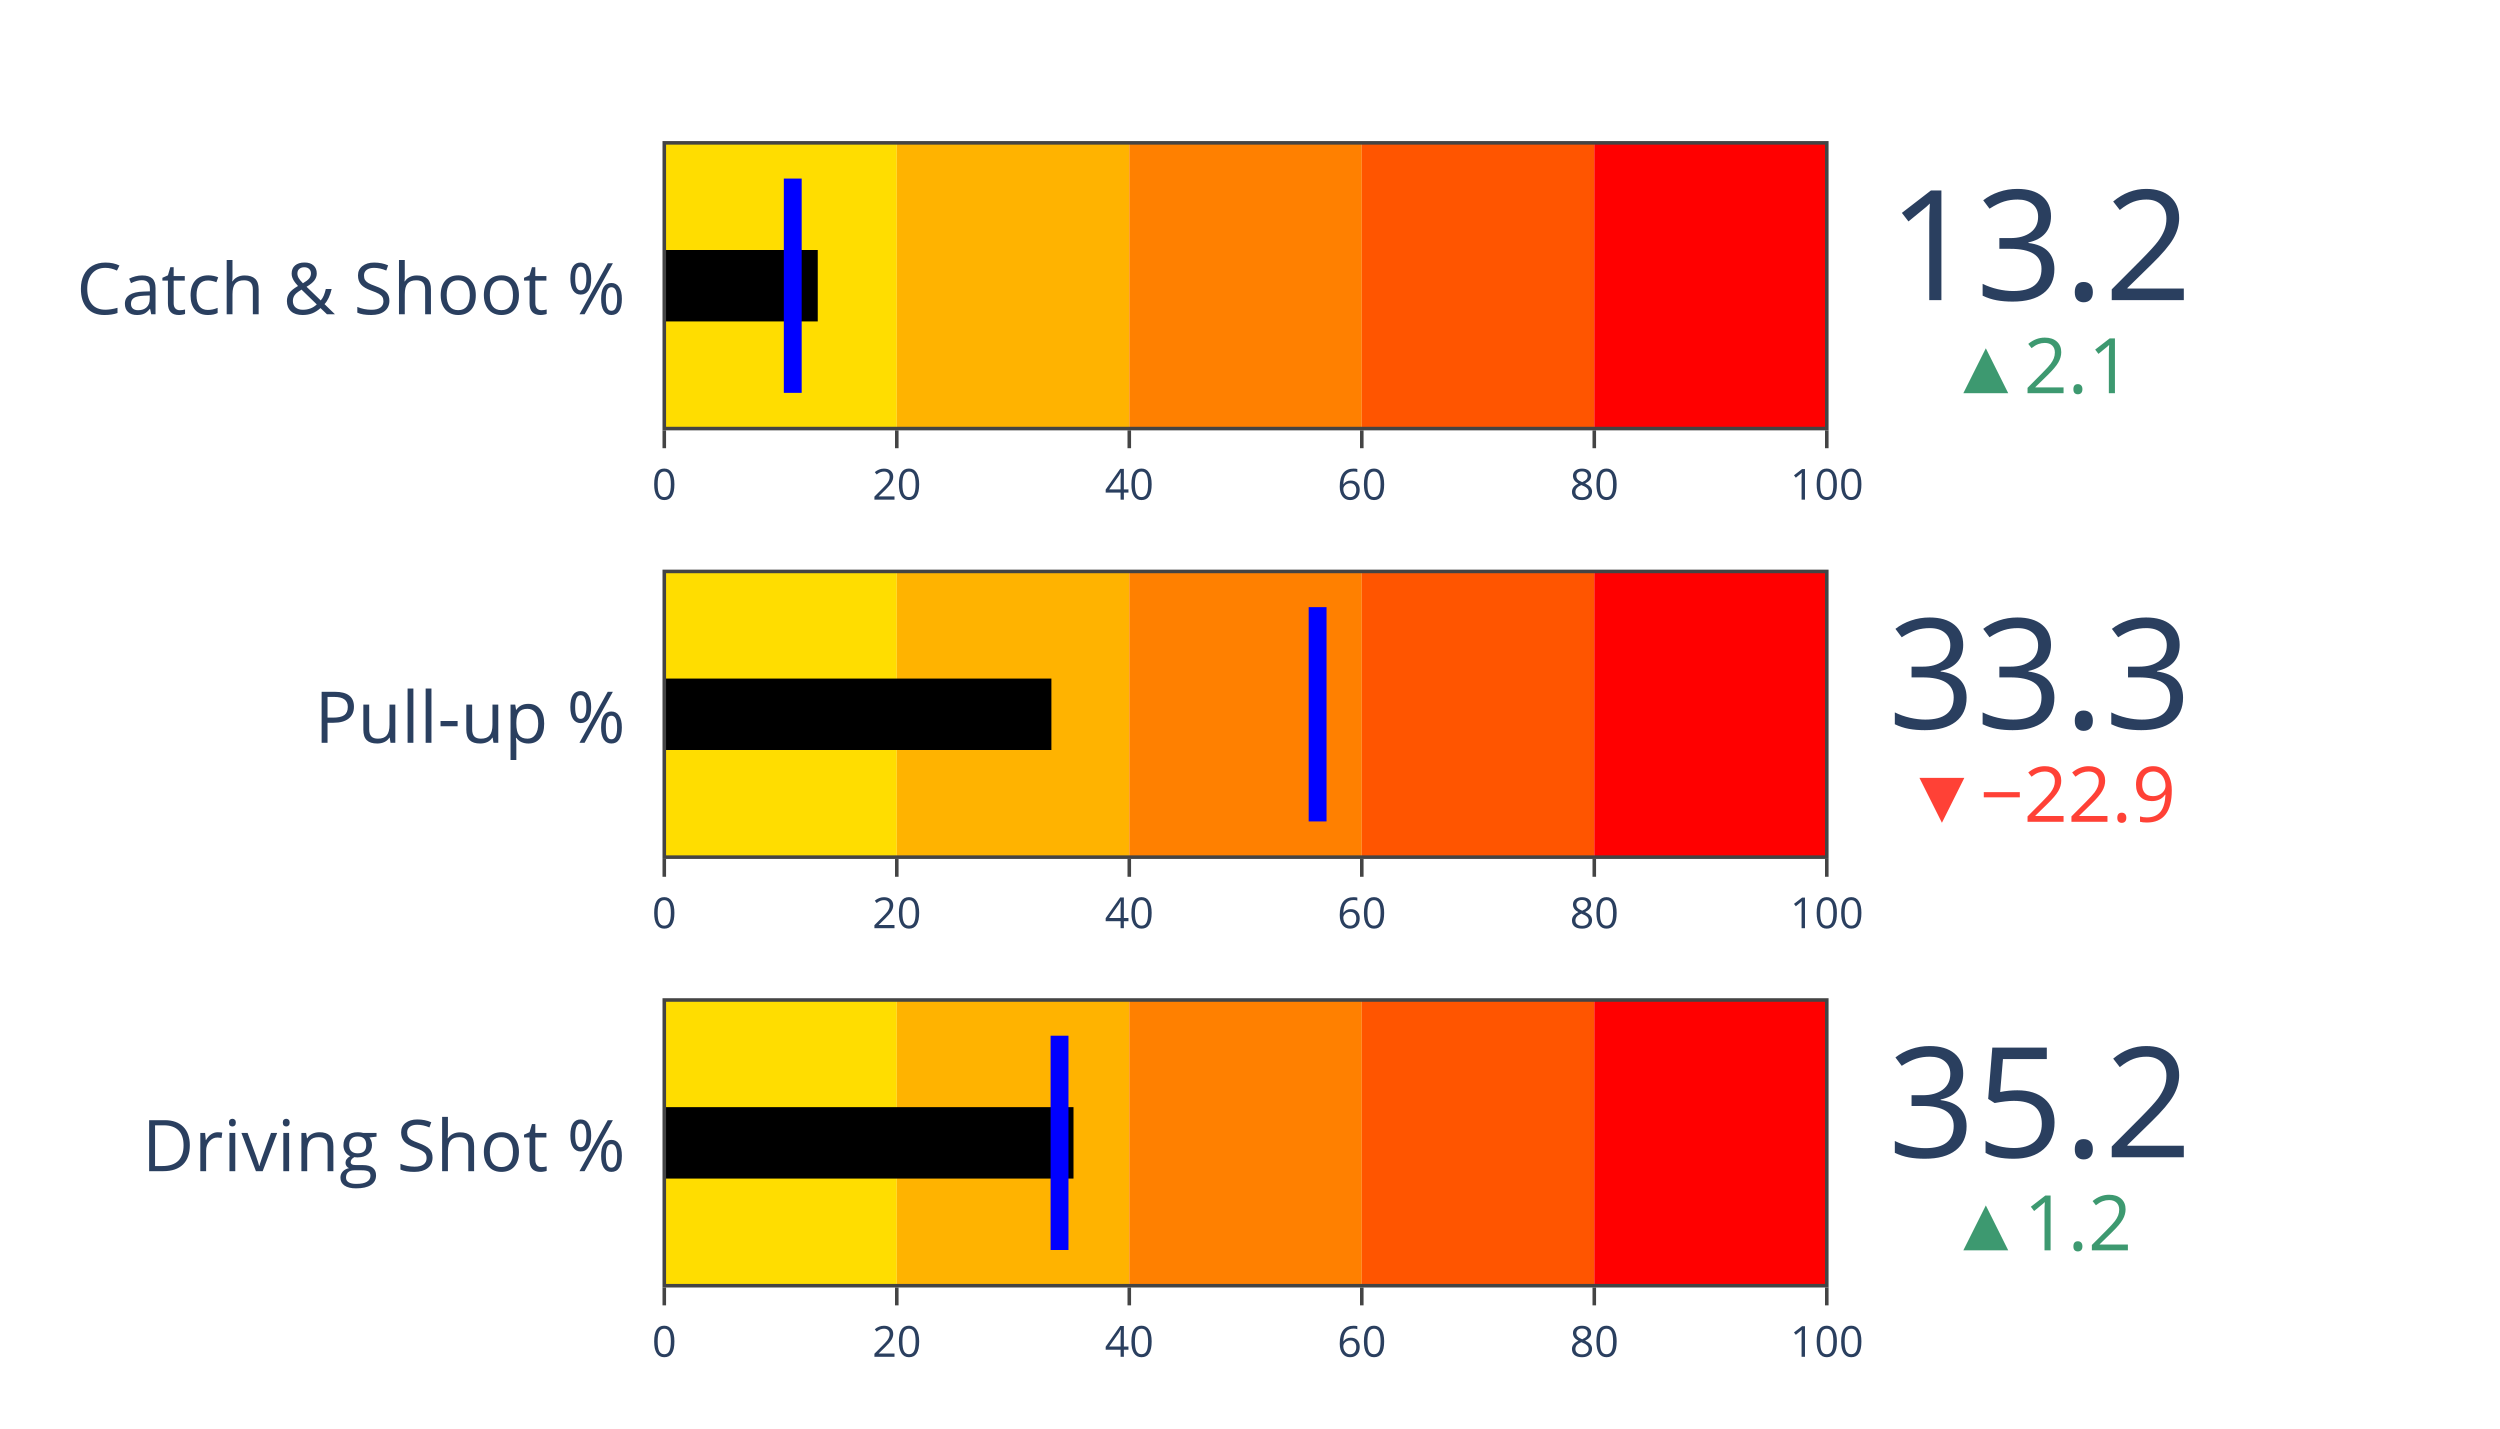
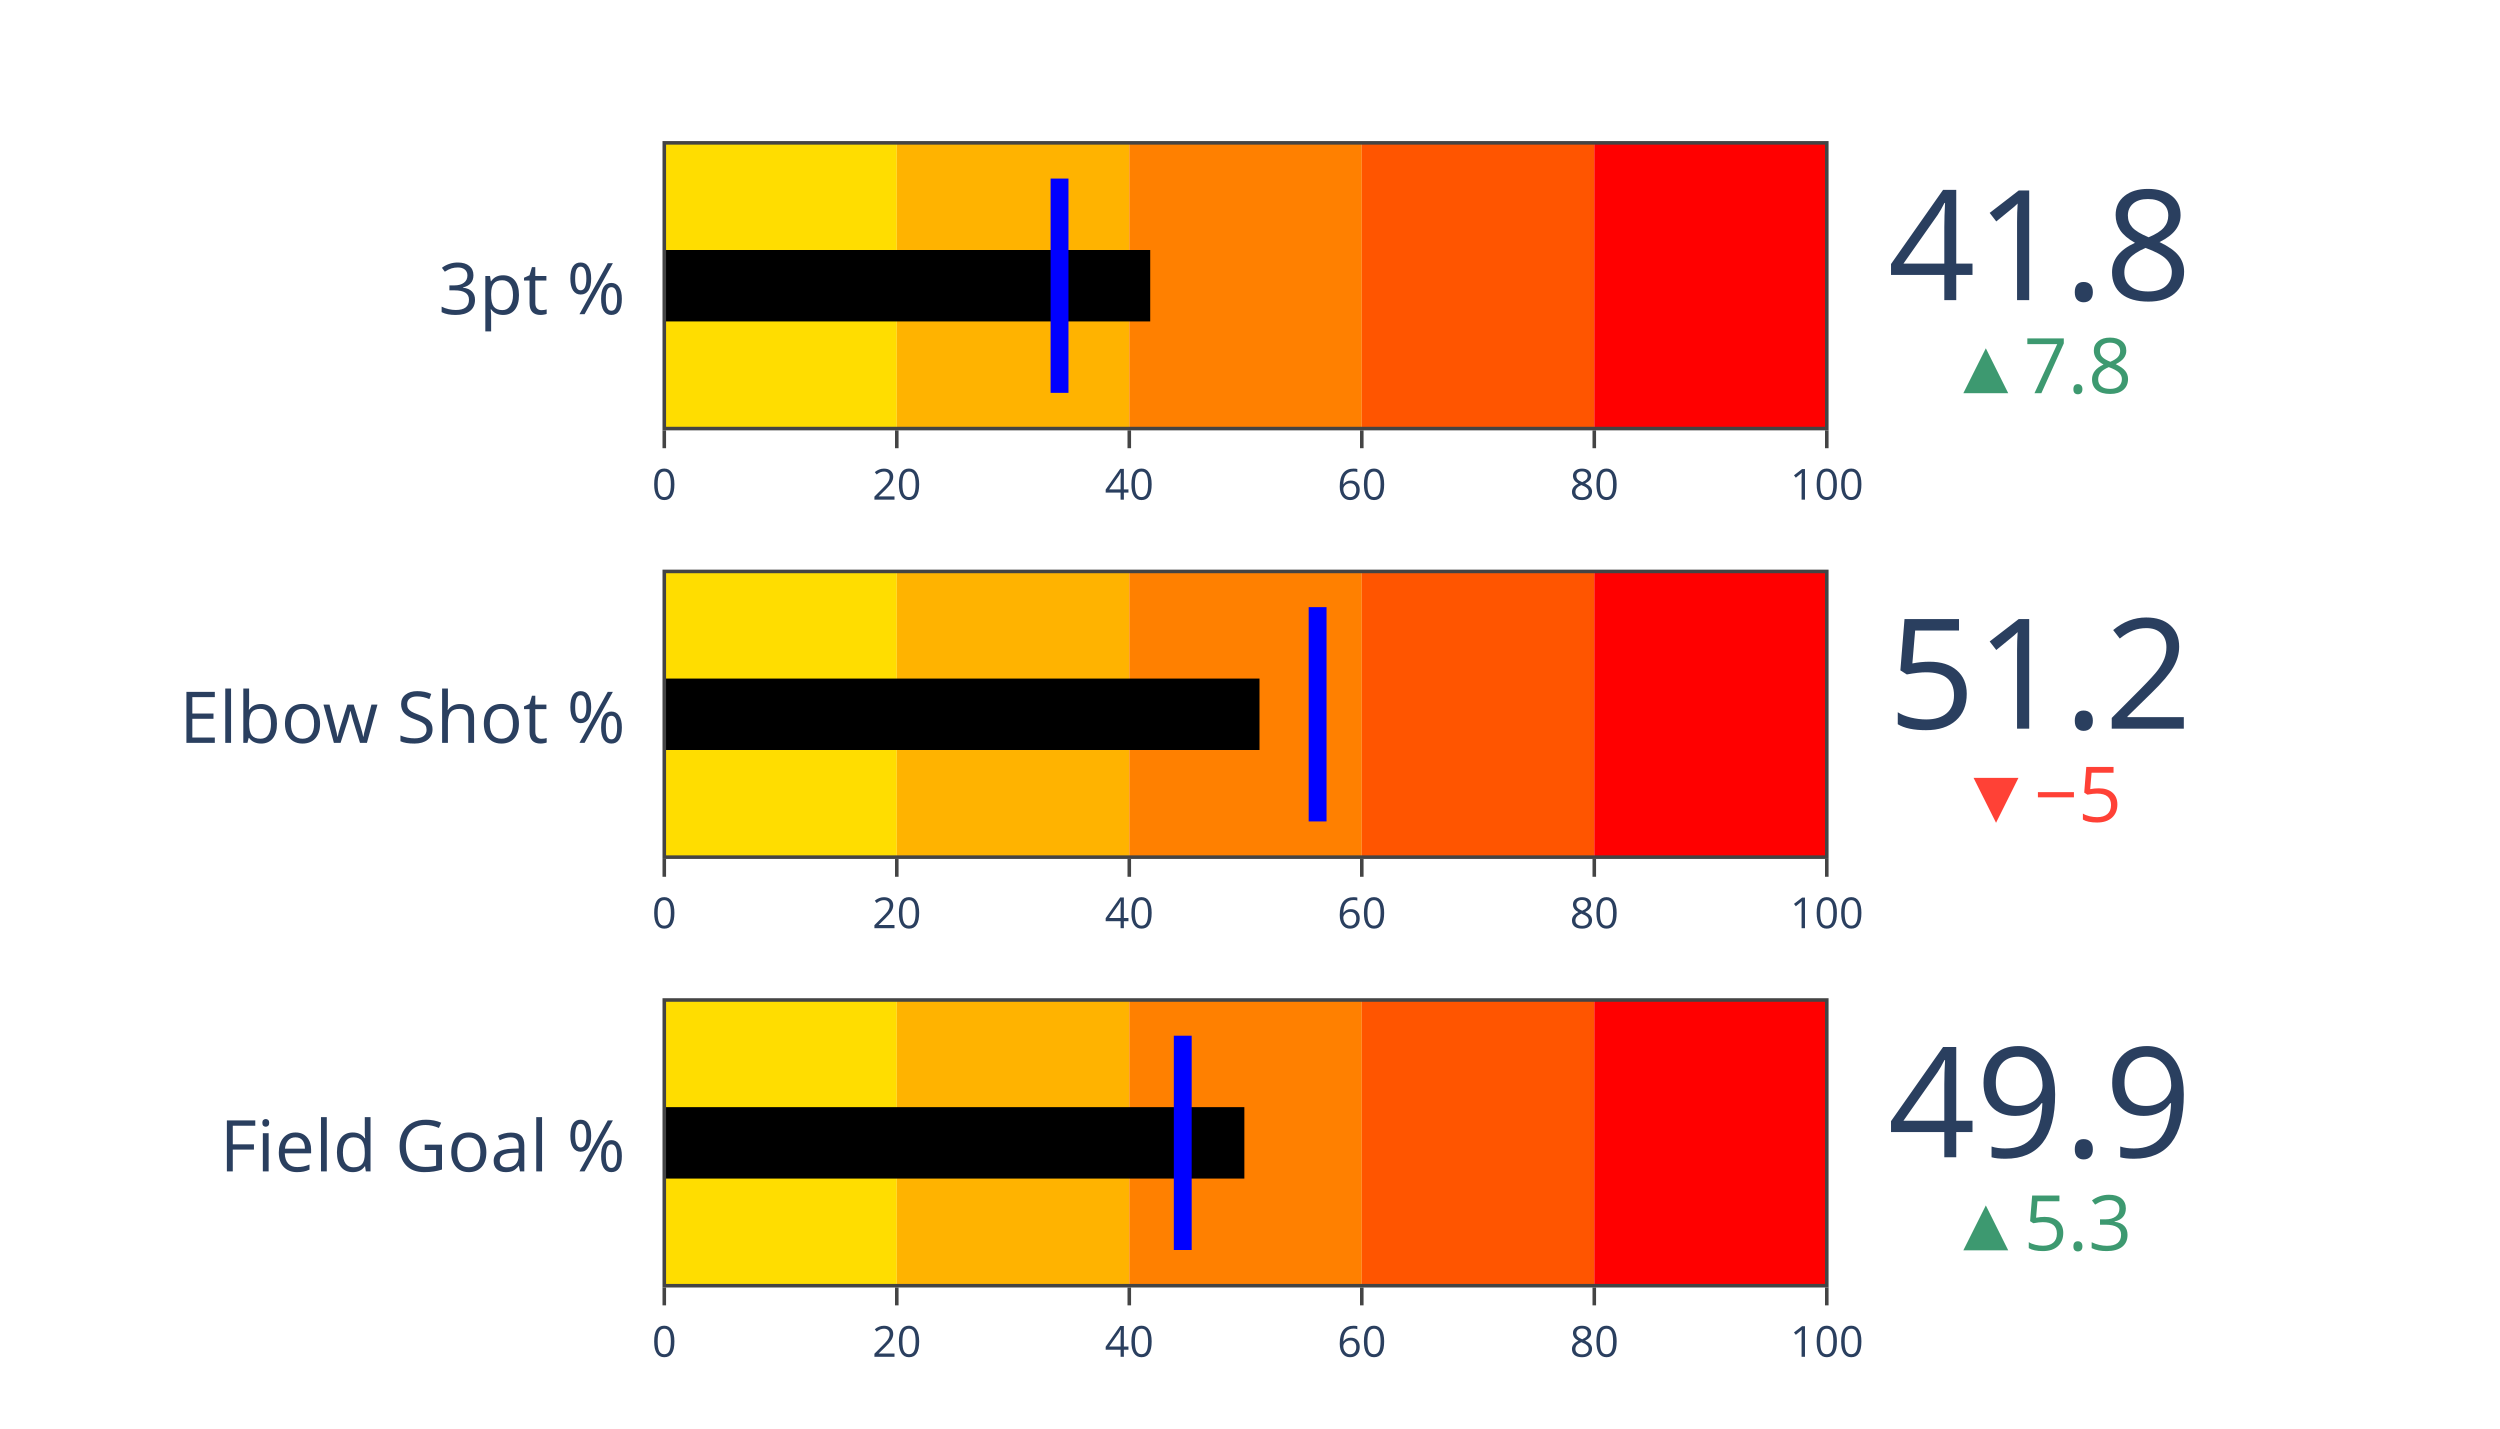
<svg xmlns="http://www.w3.org/2000/svg" class="main-svg" width="700" height="400" style="" viewBox="0 0 700 400">
  <rect x="0" y="0" width="700" height="400" style="fill: rgb(255, 255, 255); fill-opacity: 1;" />
-   <defs id="defs-0dfbbb">
+   <defs id="defs-a50557">
    <g class="clips" />
    <g class="gradients" />
  </defs>
  <g class="bglayer" />
  <g class="layer-below">
    <g class="imagelayer" />
    <g class="shapelayer" />
  </g>
  <g class="cartesianlayer" />
  <g class="polarlayer" />
  <g class="ternarylayer" />
  <g class="geolayer" />
  <g class="funnelarealayer" />
  <g class="pielayer" />
  <g class="treemaplayer" />
  <g class="sunburstlayer" />
  <g class="glimages" />
-   <defs id="topdefs-0dfbbb">
+   <defs id="topdefs-a50557">
    <g class="clips" />
  </defs>
  <g class="indicatorlayer">
    <g class="trace">
      <g class="numbers" transform="translate(571.175,324.031) scale(0.5374613)">
-         <text text-anchor="middle" class="number" x="0" y="0" style="font-family: 'Open Sans', verdana, arial, sans-serif; font-size: 80px; fill: rgb(42, 63, 95); fill-opacity: 1; white-space: pre;">35.2</text>
-         <text text-anchor="middle" class="delta" x="0" y="0" style="font-family: 'Open Sans', verdana, arial, sans-serif; font-size: 40px; fill: rgb(61, 153, 112); fill-opacity: 1; white-space: pre;" dy="48.5">▲1.2</text>
+         <text text-anchor="middle" class="number" x="0" y="0" style="font-family: 'Open Sans', verdana, arial, sans-serif; font-size: 80px; fill: rgb(42, 63, 95); fill-opacity: 1; white-space: pre;">49.9</text>
+         <text text-anchor="middle" class="delta" x="0" y="0" dy="48.5" style="font-family: 'Open Sans', verdana, arial, sans-serif; font-size: 40px; fill: rgb(61, 153, 112); fill-opacity: 1; white-space: pre;">▲5.3</text>
      </g>
      <g class="bullet" transform="translate(186, 280)">
        <g class="bg-bullet">
          <rect width="325.5" x="0" y="0" height="80" style="stroke: rgb(68, 68, 68); stroke-opacity: 1; fill: rgb(255, 255, 255); fill-opacity: 1; stroke-width: 0;" />
        </g>
        <g class="bg-bullet">
          <rect width="65.1" x="0" y="0" height="80" style="stroke: rgb(68, 68, 68); stroke-opacity: 1; fill: rgb(255, 221, 0); fill-opacity: 1; stroke-width: 0;" />
        </g>
        <g class="bg-bullet">
          <rect width="65.1" x="65.1" y="0" height="80" style="stroke: rgb(68, 68, 68); stroke-opacity: 1; fill: rgb(255, 179, 0); fill-opacity: 1; stroke-width: 0;" />
        </g>
        <g class="bg-bullet">
          <rect width="65.1" x="130.2" y="0" height="80" style="stroke: rgb(68, 68, 68); stroke-opacity: 1; fill: rgb(255, 128, 0); fill-opacity: 1; stroke-width: 0;" />
        </g>
        <g class="bg-bullet">
          <rect width="65.1" x="195.3" y="0" height="80" style="stroke: rgb(68, 68, 68); stroke-opacity: 1; fill: rgb(255, 85, 0); fill-opacity: 1; stroke-width: 0;" />
        </g>
        <g class="bg-bullet">
          <rect width="65.1" x="260.4" y="0" height="80" style="stroke: rgb(68, 68, 68); stroke-opacity: 1; fill: rgb(255, 0, 0); fill-opacity: 1; stroke-width: 0;" />
        </g>
        <g class="value-bullet">
-           <rect height="20" y="30" width="114.58" style="stroke: rgb(68, 68, 68); stroke-opacity: 1; fill: rgb(0, 0, 0); fill-opacity: 1; stroke-width: 0;" />
+           <rect height="20" y="30" width="162.42" style="stroke: rgb(68, 68, 68); stroke-opacity: 1; fill: rgb(0, 0, 0); fill-opacity: 1; stroke-width: 0;" />
        </g>
        <g class="threshold-bullet">
-           <line x1="110.67" x2="110.67" y1="10" y2="70" style="stroke: rgb(0, 0, 255); stroke-opacity: 1; stroke-width: 5;" />
+           <line x1="145.17" x2="145.17" y1="10" y2="70" style="stroke: rgb(0, 0, 255); stroke-opacity: 1; stroke-width: 5;" />
        </g>
        <g class="gauge-outline">
          <rect width="325.5" x="0" y="0" height="80" style="stroke: rgb(68, 68, 68); stroke-opacity: 1; fill: rgb(0, 0, 0); fill-opacity: 0; stroke-width: 1;" />
        </g>
      </g>
      <g class="bulletaxis crisp">
        <path class="xbulletaxistick ticks crisp" d="M0,360.5v5" transform="translate(186,0)" style="stroke: rgb(68, 68, 68); stroke-opacity: 1; stroke-width: 1px;" />
        <path class="xbulletaxistick ticks crisp" d="M0,360.5v5" transform="translate(251.1,0)" style="stroke: rgb(68, 68, 68); stroke-opacity: 1; stroke-width: 1px;" />
        <path class="xbulletaxistick ticks crisp" d="M0,360.5v5" transform="translate(316.2,0)" style="stroke: rgb(68, 68, 68); stroke-opacity: 1; stroke-width: 1px;" />
        <path class="xbulletaxistick ticks crisp" d="M0,360.5v5" transform="translate(381.3,0)" style="stroke: rgb(68, 68, 68); stroke-opacity: 1; stroke-width: 1px;" />
        <path class="xbulletaxistick ticks crisp" d="M0,360.5v5" transform="translate(446.4,0)" style="stroke: rgb(68, 68, 68); stroke-opacity: 1; stroke-width: 1px;" />
        <path class="xbulletaxistick ticks crisp" d="M0,360.5v5" transform="translate(511.5,0)" style="stroke: rgb(68, 68, 68); stroke-opacity: 1; stroke-width: 1px;" />
        <g class="xbulletaxistick">
          <text text-anchor="middle" x="0" y="379.9" transform="translate(186,0)" style="font-family: 'Open Sans', verdana, arial, sans-serif; font-size: 12px; fill: rgb(42, 63, 95); fill-opacity: 1; white-space: pre;">0</text>
        </g>
        <g class="xbulletaxistick">
          <text text-anchor="middle" x="0" y="379.9" transform="translate(251.1,0)" style="font-family: 'Open Sans', verdana, arial, sans-serif; font-size: 12px; fill: rgb(42, 63, 95); fill-opacity: 1; white-space: pre;">20</text>
        </g>
        <g class="xbulletaxistick">
          <text text-anchor="middle" x="0" y="379.9" transform="translate(316.2,0)" style="font-family: 'Open Sans', verdana, arial, sans-serif; font-size: 12px; fill: rgb(42, 63, 95); fill-opacity: 1; white-space: pre;">40</text>
        </g>
        <g class="xbulletaxistick">
          <text text-anchor="middle" x="0" y="379.9" transform="translate(381.3,0)" style="font-family: 'Open Sans', verdana, arial, sans-serif; font-size: 12px; fill: rgb(42, 63, 95); fill-opacity: 1; white-space: pre;">60</text>
        </g>
        <g class="xbulletaxistick">
          <text text-anchor="middle" x="0" y="379.9" transform="translate(446.4,0)" style="font-family: 'Open Sans', verdana, arial, sans-serif; font-size: 12px; fill: rgb(42, 63, 95); fill-opacity: 1; white-space: pre;">80</text>
        </g>
        <g class="xbulletaxistick">
          <text text-anchor="middle" x="0" y="379.9" transform="translate(511.5,0)" style="font-family: 'Open Sans', verdana, arial, sans-serif; font-size: 12px; fill: rgb(42, 63, 95); fill-opacity: 1; white-space: pre;">100</text>
        </g>
      </g>
-       <text class="title" text-anchor="end" x="0" y="0" style="font-family: 'Open Sans', verdana, arial, sans-serif; font-size: 20px; fill: rgb(42, 63, 95); fill-opacity: 1; white-space: pre;" transform="translate(175.15,327.9297)">Driving Shot %</text>
+       <text class="title" text-anchor="end" x="0" y="0" style="font-family: 'Open Sans', verdana, arial, sans-serif; font-size: 20px; fill: rgb(42, 63, 95); fill-opacity: 1; white-space: pre;" transform="translate(175.15,328)">Field Goal %</text>
    </g>
    <g class="trace">
      <g class="numbers" transform="translate(571.175,204.031) scale(0.5374613)">
-         <text text-anchor="middle" class="number" x="0" y="0" style="font-family: 'Open Sans', verdana, arial, sans-serif; font-size: 80px; fill: rgb(42, 63, 95); fill-opacity: 1; white-space: pre;">33.3</text>
-         <text text-anchor="middle" class="delta" x="0" y="0" style="font-family: 'Open Sans', verdana, arial, sans-serif; font-size: 40px; fill: rgb(255, 65, 54); fill-opacity: 1; white-space: pre;" dy="48.5">▼−22.9</text>
+         <text text-anchor="middle" class="number" x="0" y="0" style="font-family: 'Open Sans', verdana, arial, sans-serif; font-size: 80px; fill: rgb(42, 63, 95); fill-opacity: 1; white-space: pre;">51.2</text>
+         <text text-anchor="middle" class="delta" x="0" y="0" dy="48.5" style="font-family: 'Open Sans', verdana, arial, sans-serif; font-size: 40px; fill: rgb(255, 65, 54); fill-opacity: 1; white-space: pre;">▼−5</text>
      </g>
      <g class="bullet" transform="translate(186, 160)">
        <g class="bg-bullet">
          <rect width="325.5" x="0" y="0" height="80" style="stroke: rgb(68, 68, 68); stroke-opacity: 1; fill: rgb(255, 255, 255); fill-opacity: 1; stroke-width: 0;" />
        </g>
        <g class="bg-bullet">
          <rect width="65.1" x="0" y="0" height="80" style="stroke: rgb(68, 68, 68); stroke-opacity: 1; fill: rgb(255, 221, 0); fill-opacity: 1; stroke-width: 0;" />
        </g>
        <g class="bg-bullet">
          <rect width="65.1" x="65.1" y="0" height="80" style="stroke: rgb(68, 68, 68); stroke-opacity: 1; fill: rgb(255, 179, 0); fill-opacity: 1; stroke-width: 0;" />
        </g>
        <g class="bg-bullet">
          <rect width="65.1" x="130.2" y="0" height="80" style="stroke: rgb(68, 68, 68); stroke-opacity: 1; fill: rgb(255, 128, 0); fill-opacity: 1; stroke-width: 0;" />
        </g>
        <g class="bg-bullet">
          <rect width="65.1" x="195.3" y="0" height="80" style="stroke: rgb(68, 68, 68); stroke-opacity: 1; fill: rgb(255, 85, 0); fill-opacity: 1; stroke-width: 0;" />
        </g>
        <g class="bg-bullet">
          <rect width="65.1" x="260.4" y="0" height="80" style="stroke: rgb(68, 68, 68); stroke-opacity: 1; fill: rgb(255, 0, 0); fill-opacity: 1; stroke-width: 0;" />
        </g>
        <g class="value-bullet">
-           <rect height="20" y="30" width="108.39" style="stroke: rgb(68, 68, 68); stroke-opacity: 1; fill: rgb(0, 0, 0); fill-opacity: 1; stroke-width: 0;" />
+           <rect height="20" y="30" width="166.66" style="stroke: rgb(68, 68, 68); stroke-opacity: 1; fill: rgb(0, 0, 0); fill-opacity: 1; stroke-width: 0;" />
        </g>
        <g class="threshold-bullet">
          <line x1="182.93" x2="182.93" y1="10" y2="70" style="stroke: rgb(0, 0, 255); stroke-opacity: 1; stroke-width: 5;" />
        </g>
        <g class="gauge-outline">
          <rect width="325.5" x="0" y="0" height="80" style="stroke: rgb(68, 68, 68); stroke-opacity: 1; fill: rgb(0, 0, 0); fill-opacity: 0; stroke-width: 1;" />
        </g>
      </g>
      <g class="bulletaxis crisp">
        <path class="xbulletaxistick ticks crisp" d="M0,240.5v5" transform="translate(186,0)" style="stroke: rgb(68, 68, 68); stroke-opacity: 1; stroke-width: 1px;" />
        <path class="xbulletaxistick ticks crisp" d="M0,240.5v5" transform="translate(251.1,0)" style="stroke: rgb(68, 68, 68); stroke-opacity: 1; stroke-width: 1px;" />
        <path class="xbulletaxistick ticks crisp" d="M0,240.5v5" transform="translate(316.2,0)" style="stroke: rgb(68, 68, 68); stroke-opacity: 1; stroke-width: 1px;" />
        <path class="xbulletaxistick ticks crisp" d="M0,240.5v5" transform="translate(381.3,0)" style="stroke: rgb(68, 68, 68); stroke-opacity: 1; stroke-width: 1px;" />
        <path class="xbulletaxistick ticks crisp" d="M0,240.5v5" transform="translate(446.4,0)" style="stroke: rgb(68, 68, 68); stroke-opacity: 1; stroke-width: 1px;" />
        <path class="xbulletaxistick ticks crisp" d="M0,240.5v5" transform="translate(511.5,0)" style="stroke: rgb(68, 68, 68); stroke-opacity: 1; stroke-width: 1px;" />
        <g class="xbulletaxistick">
          <text text-anchor="middle" x="0" y="259.9" transform="translate(186,0)" style="font-family: 'Open Sans', verdana, arial, sans-serif; font-size: 12px; fill: rgb(42, 63, 95); fill-opacity: 1; white-space: pre;">0</text>
        </g>
        <g class="xbulletaxistick">
          <text text-anchor="middle" x="0" y="259.9" transform="translate(251.1,0)" style="font-family: 'Open Sans', verdana, arial, sans-serif; font-size: 12px; fill: rgb(42, 63, 95); fill-opacity: 1; white-space: pre;">20</text>
        </g>
        <g class="xbulletaxistick">
          <text text-anchor="middle" x="0" y="259.9" transform="translate(316.2,0)" style="font-family: 'Open Sans', verdana, arial, sans-serif; font-size: 12px; fill: rgb(42, 63, 95); fill-opacity: 1; white-space: pre;">40</text>
        </g>
        <g class="xbulletaxistick">
          <text text-anchor="middle" x="0" y="259.9" transform="translate(381.3,0)" style="font-family: 'Open Sans', verdana, arial, sans-serif; font-size: 12px; fill: rgb(42, 63, 95); fill-opacity: 1; white-space: pre;">60</text>
        </g>
        <g class="xbulletaxistick">
          <text text-anchor="middle" x="0" y="259.9" transform="translate(446.4,0)" style="font-family: 'Open Sans', verdana, arial, sans-serif; font-size: 12px; fill: rgb(42, 63, 95); fill-opacity: 1; white-space: pre;">80</text>
        </g>
        <g class="xbulletaxistick">
          <text text-anchor="middle" x="0" y="259.9" transform="translate(511.5,0)" style="font-family: 'Open Sans', verdana, arial, sans-serif; font-size: 12px; fill: rgb(42, 63, 95); fill-opacity: 1; white-space: pre;">100</text>
        </g>
      </g>
-       <text class="title" text-anchor="end" x="0" y="0" style="font-family: 'Open Sans', verdana, arial, sans-serif; font-size: 20px; fill: rgb(42, 63, 95); fill-opacity: 1; white-space: pre;" transform="translate(175.15,207.9844)">Pull-up %</text>
+       <text class="title" text-anchor="end" x="0" y="0" style="font-family: 'Open Sans', verdana, arial, sans-serif; font-size: 20px; fill: rgb(42, 63, 95); fill-opacity: 1; white-space: pre;" transform="translate(175.15,208)">Elbow Shot %</text>
    </g>
    <g class="trace">
      <g class="numbers" transform="translate(571.175,84.03096) scale(0.5374613)">
-         <text text-anchor="middle" class="number" x="0" y="0" style="font-family: 'Open Sans', verdana, arial, sans-serif; font-size: 80px; fill: rgb(42, 63, 95); fill-opacity: 1; white-space: pre;">13.2</text>
-         <text text-anchor="middle" class="delta" x="0" y="0" style="font-family: 'Open Sans', verdana, arial, sans-serif; font-size: 40px; fill: rgb(61, 153, 112); fill-opacity: 1; white-space: pre;" dy="48.5">▲2.1</text>
+         <text text-anchor="middle" class="number" x="0" y="0" style="font-family: 'Open Sans', verdana, arial, sans-serif; font-size: 80px; fill: rgb(42, 63, 95); fill-opacity: 1; white-space: pre;">41.8</text>
+         <text text-anchor="middle" class="delta" x="0" y="0" dy="48.5" style="font-family: 'Open Sans', verdana, arial, sans-serif; font-size: 40px; fill: rgb(61, 153, 112); fill-opacity: 1; white-space: pre;">▲7.8</text>
      </g>
      <g class="bullet" transform="translate(186, 40)">
        <g class="bg-bullet">
          <rect width="325.5" x="0" y="0" height="80" style="stroke: rgb(68, 68, 68); stroke-opacity: 1; fill: rgb(255, 255, 255); fill-opacity: 1; stroke-width: 0;" />
        </g>
        <g class="bg-bullet">
          <rect width="65.1" x="0" y="0" height="80" style="stroke: rgb(68, 68, 68); stroke-opacity: 1; fill: rgb(255, 221, 0); fill-opacity: 1; stroke-width: 0;" />
        </g>
        <g class="bg-bullet">
          <rect width="65.1" x="65.1" y="0" height="80" style="stroke: rgb(68, 68, 68); stroke-opacity: 1; fill: rgb(255, 179, 0); fill-opacity: 1; stroke-width: 0;" />
        </g>
        <g class="bg-bullet">
          <rect width="65.1" x="130.2" y="0" height="80" style="stroke: rgb(68, 68, 68); stroke-opacity: 1; fill: rgb(255, 128, 0); fill-opacity: 1; stroke-width: 0;" />
        </g>
        <g class="bg-bullet">
          <rect width="65.1" x="195.3" y="0" height="80" style="stroke: rgb(68, 68, 68); stroke-opacity: 1; fill: rgb(255, 85, 0); fill-opacity: 1; stroke-width: 0;" />
        </g>
        <g class="bg-bullet">
          <rect width="65.1" x="260.4" y="0" height="80" style="stroke: rgb(68, 68, 68); stroke-opacity: 1; fill: rgb(255, 0, 0); fill-opacity: 1; stroke-width: 0;" />
        </g>
        <g class="value-bullet">
-           <rect height="20" y="30" width="42.97" style="stroke: rgb(68, 68, 68); stroke-opacity: 1; fill: rgb(0, 0, 0); fill-opacity: 1; stroke-width: 0;" />
+           <rect height="20" y="30" width="136.06" style="stroke: rgb(68, 68, 68); stroke-opacity: 1; fill: rgb(0, 0, 0); fill-opacity: 1; stroke-width: 0;" />
        </g>
        <g class="threshold-bullet">
-           <line x1="35.97" x2="35.97" y1="10" y2="70" style="stroke: rgb(0, 0, 255); stroke-opacity: 1; stroke-width: 5;" />
+           <line x1="110.67" x2="110.67" y1="10" y2="70" style="stroke: rgb(0, 0, 255); stroke-opacity: 1; stroke-width: 5;" />
        </g>
        <g class="gauge-outline">
          <rect width="325.5" x="0" y="0" height="80" style="stroke: rgb(68, 68, 68); stroke-opacity: 1; fill: rgb(0, 0, 0); fill-opacity: 0; stroke-width: 1;" />
        </g>
      </g>
      <g class="bulletaxis crisp">
        <path class="xbulletaxistick ticks crisp" d="M0,120.5v5" transform="translate(186,0)" style="stroke: rgb(68, 68, 68); stroke-opacity: 1; stroke-width: 1px;" />
        <path class="xbulletaxistick ticks crisp" d="M0,120.5v5" transform="translate(251.1,0)" style="stroke: rgb(68, 68, 68); stroke-opacity: 1; stroke-width: 1px;" />
        <path class="xbulletaxistick ticks crisp" d="M0,120.5v5" transform="translate(316.2,0)" style="stroke: rgb(68, 68, 68); stroke-opacity: 1; stroke-width: 1px;" />
        <path class="xbulletaxistick ticks crisp" d="M0,120.5v5" transform="translate(381.3,0)" style="stroke: rgb(68, 68, 68); stroke-opacity: 1; stroke-width: 1px;" />
        <path class="xbulletaxistick ticks crisp" d="M0,120.5v5" transform="translate(446.4,0)" style="stroke: rgb(68, 68, 68); stroke-opacity: 1; stroke-width: 1px;" />
        <path class="xbulletaxistick ticks crisp" d="M0,120.5v5" transform="translate(511.5,0)" style="stroke: rgb(68, 68, 68); stroke-opacity: 1; stroke-width: 1px;" />
        <g class="xbulletaxistick">
          <text text-anchor="middle" x="0" y="139.9" transform="translate(186,0)" style="font-family: 'Open Sans', verdana, arial, sans-serif; font-size: 12px; fill: rgb(42, 63, 95); fill-opacity: 1; white-space: pre;">0</text>
        </g>
        <g class="xbulletaxistick">
          <text text-anchor="middle" x="0" y="139.9" transform="translate(251.1,0)" style="font-family: 'Open Sans', verdana, arial, sans-serif; font-size: 12px; fill: rgb(42, 63, 95); fill-opacity: 1; white-space: pre;">20</text>
        </g>
        <g class="xbulletaxistick">
          <text text-anchor="middle" x="0" y="139.9" transform="translate(316.2,0)" style="font-family: 'Open Sans', verdana, arial, sans-serif; font-size: 12px; fill: rgb(42, 63, 95); fill-opacity: 1; white-space: pre;">40</text>
        </g>
        <g class="xbulletaxistick">
          <text text-anchor="middle" x="0" y="139.9" transform="translate(381.3,0)" style="font-family: 'Open Sans', verdana, arial, sans-serif; font-size: 12px; fill: rgb(42, 63, 95); fill-opacity: 1; white-space: pre;">60</text>
        </g>
        <g class="xbulletaxistick">
          <text text-anchor="middle" x="0" y="139.9" transform="translate(446.4,0)" style="font-family: 'Open Sans', verdana, arial, sans-serif; font-size: 12px; fill: rgb(42, 63, 95); fill-opacity: 1; white-space: pre;">80</text>
        </g>
        <g class="xbulletaxistick">
          <text text-anchor="middle" x="0" y="139.9" transform="translate(511.5,0)" style="font-family: 'Open Sans', verdana, arial, sans-serif; font-size: 12px; fill: rgb(42, 63, 95); fill-opacity: 1; white-space: pre;">100</text>
        </g>
      </g>
-       <text class="title" text-anchor="end" x="0" y="0" style="font-family: 'Open Sans', verdana, arial, sans-serif; font-size: 20px; fill: rgb(42, 63, 95); fill-opacity: 1; white-space: pre;" transform="translate(175.15,88)">Catch &amp; Shoot %</text>
+       <text class="title" text-anchor="end" x="0" y="0" style="font-family: 'Open Sans', verdana, arial, sans-serif; font-size: 20px; fill: rgb(42, 63, 95); fill-opacity: 1; white-space: pre;" transform="translate(175.15,87.98438)">3pt %</text>
    </g>
  </g>
  <g class="layer-above">
    <g class="imagelayer" />
    <g class="shapelayer" />
  </g>
  <g class="infolayer">
    <g class="g-gtitle" />
  </g>
</svg>
